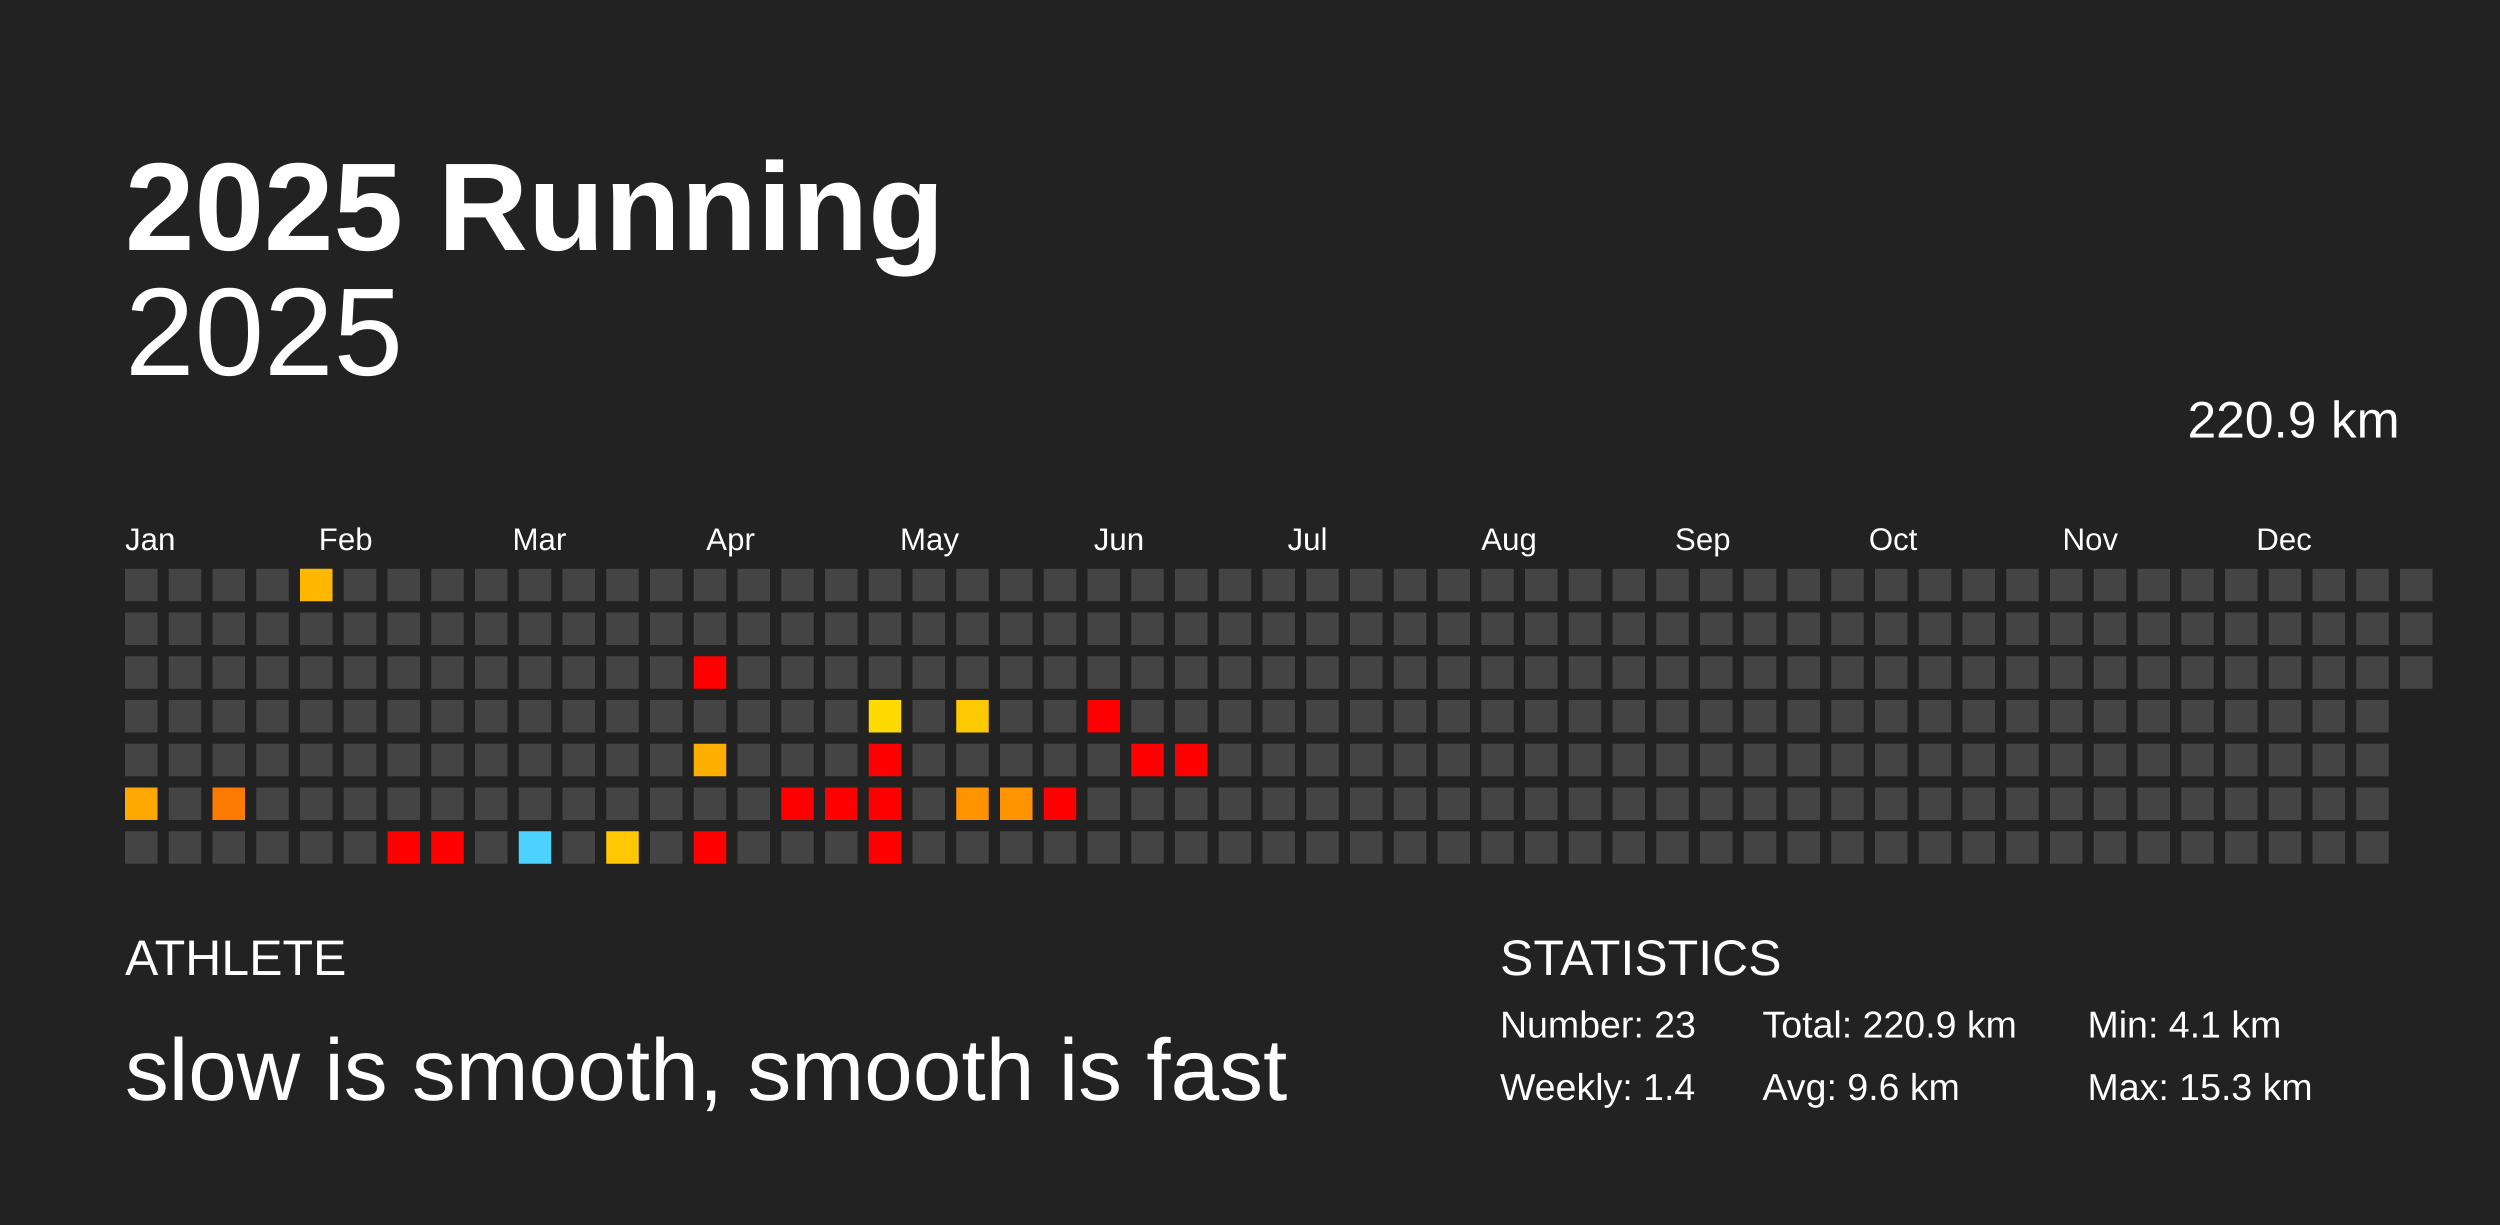
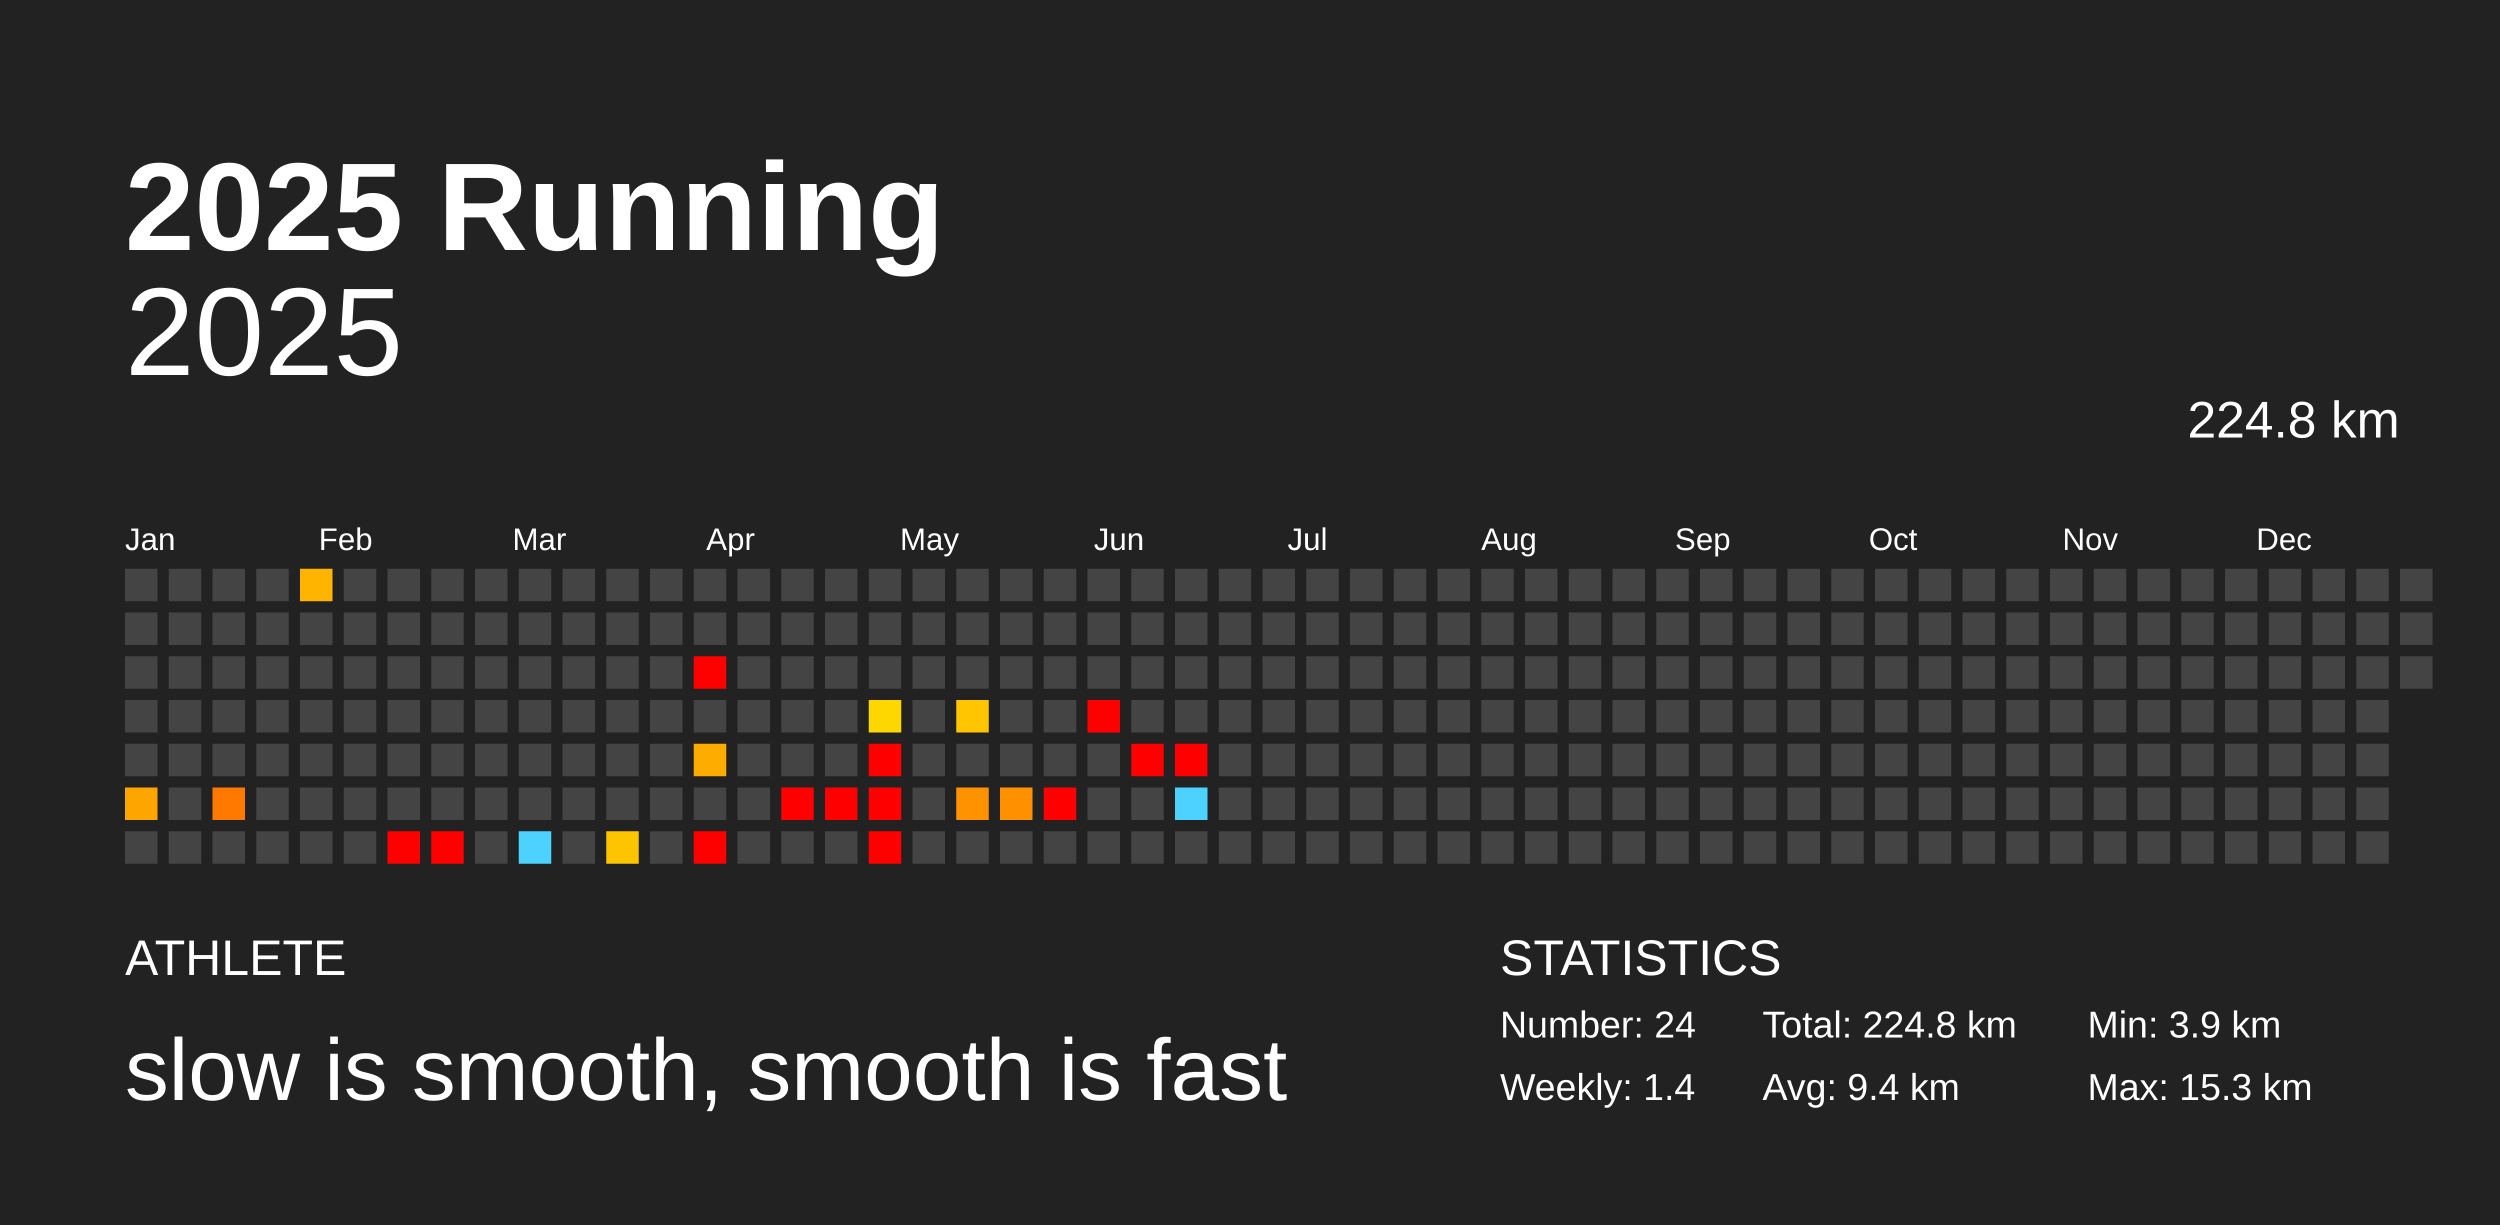
<svg xmlns="http://www.w3.org/2000/svg" baseProfile="full" height="98mm" version="1.1" viewBox="0,0,200,98" width="200mm">
  <defs />
  <rect fill="#222222" height="98" width="200" x="0" y="0" />
  <text fill="#FFFFFF" style="font-size:10px; font-family:Arial; font-weight:bold;" x="10" y="20">2025 Running</text>
  <text fill="#FFFFFF" style="font-size:4px; font-family:Arial" x="10" y="78">ATHLETE</text>
  <text fill="#FFFFFF" style="font-size:7px; font-family:Arial" x="10" y="88">slow is smooth, smooth is fast</text>
  <text fill="#FFFFFF" style="font-size:4px; font-family:Arial" x="120" y="78">STATISTICS</text>
-   <text fill="#FFFFFF" style="font-size:3px; font-family:Arial" x="120" y="83">Number: 23</text>
+   <text fill="#FFFFFF" style="font-size:3px; font-family:Arial" x="120" y="83">Number: 24</text>
  <text fill="#FFFFFF" style="font-size:3px; font-family:Arial" x="120" y="88">Weekly: 1.4</text>
-   <text fill="#FFFFFF" style="font-size:3px; font-family:Arial" x="141" y="83">Total: 220.9 km</text>
-   <text fill="#FFFFFF" style="font-size:3px; font-family:Arial" x="141" y="88">Avg: 9.6 km</text>
-   <text fill="#FFFFFF" style="font-size:3px; font-family:Arial" x="167" y="83">Min: 4.1 km</text>
+   <text fill="#FFFFFF" style="font-size:3px; font-family:Arial" x="141" y="83">Total: 224.8 km</text>
+   <text fill="#FFFFFF" style="font-size:3px; font-family:Arial" x="141" y="88">Avg: 9.4 km</text>
+   <text fill="#FFFFFF" style="font-size:3px; font-family:Arial" x="167" y="83">Min: 3.9 km</text>
  <text fill="#FFFFFF" style="font-size:3px; font-family:Arial" x="167" y="88">Max: 15.3 km</text>
  <text alignment-baseline="hanging" fill="#FFFFFF" style="font-size:10.0px; font-family:Arial;" x="10" y="30">2025</text>
-   <text alignment-baseline="hanging" fill="#FFFFFF" style="font-size:4.125px; font-family:Arial;" x="175" y="35">220.9 km</text>
+   <text alignment-baseline="hanging" fill="#FFFFFF" style="font-size:4.125px; font-family:Arial;" x="175" y="35">224.8 km</text>
  <text fill="#FFFFFF" style="font-size:2.5px; font-family:Arial" x="10.0" y="44">Jan</text>
  <text fill="#FFFFFF" style="font-size:2.5px; font-family:Arial" x="25.5" y="44">Feb</text>
  <text fill="#FFFFFF" style="font-size:2.5px; font-family:Arial" x="41.0" y="44">Mar</text>
  <text fill="#FFFFFF" style="font-size:2.5px; font-family:Arial" x="56.5" y="44">Apr</text>
  <text fill="#FFFFFF" style="font-size:2.5px; font-family:Arial" x="72.0" y="44">May</text>
  <text fill="#FFFFFF" style="font-size:2.5px; font-family:Arial" x="87.5" y="44">Jun</text>
  <text fill="#FFFFFF" style="font-size:2.5px; font-family:Arial" x="103.0" y="44">Jul</text>
  <text fill="#FFFFFF" style="font-size:2.5px; font-family:Arial" x="118.5" y="44">Aug</text>
  <text fill="#FFFFFF" style="font-size:2.5px; font-family:Arial" x="134.0" y="44">Sep</text>
  <text fill="#FFFFFF" style="font-size:2.5px; font-family:Arial" x="149.5" y="44">Oct</text>
  <text fill="#FFFFFF" style="font-size:2.5px; font-family:Arial" x="165.0" y="44">Nov</text>
  <text fill="#FFFFFF" style="font-size:2.5px; font-family:Arial" x="180.5" y="44">Dec</text>
  <rect fill="#444444" height="2.6" width="2.6" x="10.0" y="45.5" />
  <rect fill="#444444" height="2.6" width="2.6" x="10.0" y="49.0" />
  <rect fill="#444444" height="2.6" width="2.6" x="10.0" y="52.5" />
  <rect fill="#444444" height="2.6" width="2.6" x="10.0" y="56.0" />
  <rect fill="#444444" height="2.6" width="2.6" x="10.0" y="59.5" />
-   <rect fill="#ffa800" height="2.6" width="2.6" x="10.0" y="63.0" />
+   <rect fill="#ffa500" height="2.6" width="2.6" x="10.0" y="63.0" />
  <rect fill="#444444" height="2.6" width="2.6" x="10.0" y="66.5" />
  <rect fill="#444444" height="2.6" width="2.6" x="13.5" y="45.5" />
  <rect fill="#444444" height="2.6" width="2.6" x="13.5" y="49.0" />
  <rect fill="#444444" height="2.6" width="2.6" x="13.5" y="52.5" />
  <rect fill="#444444" height="2.6" width="2.6" x="13.5" y="56.0" />
  <rect fill="#444444" height="2.6" width="2.6" x="13.5" y="59.5" />
  <rect fill="#444444" height="2.6" width="2.6" x="13.5" y="63.0" />
  <rect fill="#444444" height="2.6" width="2.6" x="13.5" y="66.5" />
  <rect fill="#444444" height="2.6" width="2.6" x="17.0" y="45.5" />
  <rect fill="#444444" height="2.6" width="2.6" x="17.0" y="49.0" />
  <rect fill="#444444" height="2.6" width="2.6" x="17.0" y="52.5" />
  <rect fill="#444444" height="2.6" width="2.6" x="17.0" y="56.0" />
  <rect fill="#444444" height="2.6" width="2.6" x="17.0" y="59.5" />
-   <rect fill="#ff7a00" height="2.6" width="2.6" x="17.0" y="63.0" />
+   <rect fill="#ff7800" height="2.6" width="2.6" x="17.0" y="63.0" />
  <rect fill="#444444" height="2.6" width="2.6" x="17.0" y="66.5" />
  <rect fill="#444444" height="2.6" width="2.6" x="20.5" y="45.5" />
  <rect fill="#444444" height="2.6" width="2.6" x="20.5" y="49.0" />
  <rect fill="#444444" height="2.6" width="2.6" x="20.5" y="52.5" />
  <rect fill="#444444" height="2.6" width="2.6" x="20.5" y="56.0" />
  <rect fill="#444444" height="2.6" width="2.6" x="20.5" y="59.5" />
  <rect fill="#444444" height="2.6" width="2.6" x="20.5" y="63.0" />
  <rect fill="#444444" height="2.6" width="2.6" x="20.5" y="66.5" />
-   <rect fill="#ffb800" height="2.6" width="2.6" x="24.0" y="45.5" />
+   <rect fill="#ffb500" height="2.6" width="2.6" x="24.0" y="45.5" />
  <rect fill="#444444" height="2.6" width="2.6" x="24.0" y="49.0" />
  <rect fill="#444444" height="2.6" width="2.6" x="24.0" y="52.5" />
  <rect fill="#444444" height="2.6" width="2.6" x="24.0" y="56.0" />
  <rect fill="#444444" height="2.6" width="2.6" x="24.0" y="59.5" />
  <rect fill="#444444" height="2.6" width="2.6" x="24.0" y="63.0" />
  <rect fill="#444444" height="2.6" width="2.6" x="24.0" y="66.5" />
  <rect fill="#444444" height="2.6" width="2.6" x="27.5" y="45.5" />
  <rect fill="#444444" height="2.6" width="2.6" x="27.5" y="49.0" />
  <rect fill="#444444" height="2.6" width="2.6" x="27.5" y="52.5" />
  <rect fill="#444444" height="2.6" width="2.6" x="27.5" y="56.0" />
  <rect fill="#444444" height="2.6" width="2.6" x="27.5" y="59.5" />
  <rect fill="#444444" height="2.6" width="2.6" x="27.5" y="63.0" />
  <rect fill="#444444" height="2.6" width="2.6" x="27.5" y="66.5" />
  <rect fill="#444444" height="2.6" width="2.6" x="31.0" y="45.5" />
  <rect fill="#444444" height="2.6" width="2.6" x="31.0" y="49.0" />
  <rect fill="#444444" height="2.6" width="2.6" x="31.0" y="52.5" />
  <rect fill="#444444" height="2.6" width="2.6" x="31.0" y="56.0" />
  <rect fill="#444444" height="2.6" width="2.6" x="31.0" y="59.5" />
  <rect fill="#444444" height="2.6" width="2.6" x="31.0" y="63.0" />
  <rect fill="red" height="2.6" width="2.6" x="31.0" y="66.5" />
  <rect fill="#444444" height="2.6" width="2.6" x="34.5" y="45.5" />
  <rect fill="#444444" height="2.6" width="2.6" x="34.5" y="49.0" />
  <rect fill="#444444" height="2.6" width="2.6" x="34.5" y="52.5" />
  <rect fill="#444444" height="2.6" width="2.6" x="34.5" y="56.0" />
  <rect fill="#444444" height="2.6" width="2.6" x="34.5" y="59.5" />
  <rect fill="#444444" height="2.6" width="2.6" x="34.5" y="63.0" />
  <rect fill="red" height="2.6" width="2.6" x="34.5" y="66.5" />
  <rect fill="#444444" height="2.6" width="2.6" x="38.0" y="45.5" />
  <rect fill="#444444" height="2.6" width="2.6" x="38.0" y="49.0" />
  <rect fill="#444444" height="2.6" width="2.6" x="38.0" y="52.5" />
  <rect fill="#444444" height="2.6" width="2.6" x="38.0" y="56.0" />
  <rect fill="#444444" height="2.6" width="2.6" x="38.0" y="59.5" />
  <rect fill="#444444" height="2.6" width="2.6" x="38.0" y="63.0" />
  <rect fill="#444444" height="2.6" width="2.6" x="38.0" y="66.5" />
  <rect fill="#444444" height="2.6" width="2.6" x="41.5" y="45.5" />
  <rect fill="#444444" height="2.6" width="2.6" x="41.5" y="49.0" />
  <rect fill="#444444" height="2.6" width="2.6" x="41.5" y="52.5" />
  <rect fill="#444444" height="2.6" width="2.6" x="41.5" y="56.0" />
  <rect fill="#444444" height="2.6" width="2.6" x="41.5" y="59.5" />
  <rect fill="#444444" height="2.6" width="2.6" x="41.5" y="63.0" />
  <rect fill="#4dd2ff" height="2.6" width="2.6" x="41.5" y="66.5" />
  <rect fill="#444444" height="2.6" width="2.6" x="45.0" y="45.5" />
  <rect fill="#444444" height="2.6" width="2.6" x="45.0" y="49.0" />
  <rect fill="#444444" height="2.6" width="2.6" x="45.0" y="52.5" />
  <rect fill="#444444" height="2.6" width="2.6" x="45.0" y="56.0" />
  <rect fill="#444444" height="2.6" width="2.6" x="45.0" y="59.5" />
  <rect fill="#444444" height="2.6" width="2.6" x="45.0" y="63.0" />
  <rect fill="#444444" height="2.6" width="2.6" x="45.0" y="66.5" />
  <rect fill="#444444" height="2.6" width="2.6" x="48.5" y="45.5" />
  <rect fill="#444444" height="2.6" width="2.6" x="48.5" y="49.0" />
  <rect fill="#444444" height="2.6" width="2.6" x="48.5" y="52.5" />
  <rect fill="#444444" height="2.6" width="2.6" x="48.5" y="56.0" />
  <rect fill="#444444" height="2.6" width="2.6" x="48.5" y="59.5" />
  <rect fill="#444444" height="2.6" width="2.6" x="48.5" y="63.0" />
-   <rect fill="#ffc800" height="2.6" width="2.6" x="48.5" y="66.5" />
+   <rect fill="#ffc400" height="2.6" width="2.6" x="48.5" y="66.5" />
  <rect fill="#444444" height="2.6" width="2.6" x="52.0" y="45.5" />
  <rect fill="#444444" height="2.6" width="2.6" x="52.0" y="49.0" />
  <rect fill="#444444" height="2.6" width="2.6" x="52.0" y="52.5" />
  <rect fill="#444444" height="2.6" width="2.6" x="52.0" y="56.0" />
  <rect fill="#444444" height="2.6" width="2.6" x="52.0" y="59.5" />
  <rect fill="#444444" height="2.6" width="2.6" x="52.0" y="63.0" />
  <rect fill="#444444" height="2.6" width="2.6" x="52.0" y="66.5" />
  <rect fill="#444444" height="2.6" width="2.6" x="55.5" y="45.5" />
  <rect fill="#444444" height="2.6" width="2.6" x="55.5" y="49.0" />
  <rect fill="red" height="2.6" width="2.6" x="55.5" y="52.5" />
  <rect fill="#444444" height="2.6" width="2.6" x="55.5" y="56.0" />
-   <rect fill="#ffaf00" height="2.6" width="2.6" x="55.5" y="59.5" />
+   <rect fill="#ffac00" height="2.6" width="2.6" x="55.5" y="59.5" />
  <rect fill="#444444" height="2.6" width="2.6" x="55.5" y="63.0" />
  <rect fill="red" height="2.6" width="2.6" x="55.5" y="66.5" />
  <rect fill="#444444" height="2.6" width="2.6" x="59.0" y="45.5" />
  <rect fill="#444444" height="2.6" width="2.6" x="59.0" y="49.0" />
  <rect fill="#444444" height="2.6" width="2.6" x="59.0" y="52.5" />
  <rect fill="#444444" height="2.6" width="2.6" x="59.0" y="56.0" />
  <rect fill="#444444" height="2.6" width="2.6" x="59.0" y="59.5" />
  <rect fill="#444444" height="2.6" width="2.6" x="59.0" y="63.0" />
  <rect fill="#444444" height="2.6" width="2.6" x="59.0" y="66.5" />
  <rect fill="#444444" height="2.6" width="2.6" x="62.5" y="45.5" />
  <rect fill="#444444" height="2.6" width="2.6" x="62.5" y="49.0" />
  <rect fill="#444444" height="2.6" width="2.6" x="62.5" y="52.5" />
  <rect fill="#444444" height="2.6" width="2.6" x="62.5" y="56.0" />
  <rect fill="#444444" height="2.6" width="2.6" x="62.5" y="59.5" />
  <rect fill="red" height="2.6" width="2.6" x="62.5" y="63.0" />
  <rect fill="#444444" height="2.6" width="2.6" x="62.5" y="66.5" />
  <rect fill="#444444" height="2.6" width="2.6" x="66.0" y="45.5" />
  <rect fill="#444444" height="2.6" width="2.6" x="66.0" y="49.0" />
  <rect fill="#444444" height="2.6" width="2.6" x="66.0" y="52.5" />
  <rect fill="#444444" height="2.6" width="2.6" x="66.0" y="56.0" />
  <rect fill="#444444" height="2.6" width="2.6" x="66.0" y="59.5" />
  <rect fill="red" height="2.6" width="2.6" x="66.0" y="63.0" />
  <rect fill="#444444" height="2.6" width="2.6" x="66.0" y="66.5" />
  <rect fill="#444444" height="2.6" width="2.6" x="69.5" y="45.5" />
  <rect fill="#444444" height="2.6" width="2.6" x="69.5" y="49.0" />
  <rect fill="#444444" height="2.6" width="2.6" x="69.5" y="52.5" />
-   <rect fill="#ffda00" height="2.6" width="2.6" x="69.5" y="56.0" />
+   <rect fill="#ffd700" height="2.6" width="2.6" x="69.5" y="56.0" />
  <rect fill="red" height="2.6" width="2.6" x="69.5" y="59.5" />
  <rect fill="red" height="2.6" width="2.6" x="69.5" y="63.0" />
  <rect fill="red" height="2.6" width="2.6" x="69.5" y="66.5" />
  <rect fill="#444444" height="2.6" width="2.6" x="73.0" y="45.5" />
  <rect fill="#444444" height="2.6" width="2.6" x="73.0" y="49.0" />
  <rect fill="#444444" height="2.6" width="2.6" x="73.0" y="52.5" />
  <rect fill="#444444" height="2.6" width="2.6" x="73.0" y="56.0" />
  <rect fill="#444444" height="2.6" width="2.6" x="73.0" y="59.5" />
  <rect fill="#444444" height="2.6" width="2.6" x="73.0" y="63.0" />
  <rect fill="#444444" height="2.6" width="2.6" x="73.0" y="66.5" />
  <rect fill="#444444" height="2.6" width="2.6" x="76.5" y="45.5" />
  <rect fill="#444444" height="2.6" width="2.6" x="76.5" y="49.0" />
  <rect fill="#444444" height="2.6" width="2.6" x="76.5" y="52.5" />
-   <rect fill="#ffc900" height="2.6" width="2.6" x="76.5" y="56.0" />
+   <rect fill="#ffc600" height="2.6" width="2.6" x="76.5" y="56.0" />
  <rect fill="#444444" height="2.6" width="2.6" x="76.5" y="59.5" />
-   <rect fill="#ff9400" height="2.6" width="2.6" x="76.5" y="63.0" />
+   <rect fill="#ff9200" height="2.6" width="2.6" x="76.5" y="63.0" />
  <rect fill="#444444" height="2.6" width="2.6" x="76.5" y="66.5" />
  <rect fill="#444444" height="2.6" width="2.6" x="80.0" y="45.5" />
  <rect fill="#444444" height="2.6" width="2.6" x="80.0" y="49.0" />
  <rect fill="#444444" height="2.6" width="2.6" x="80.0" y="52.5" />
  <rect fill="#444444" height="2.6" width="2.6" x="80.0" y="56.0" />
  <rect fill="#444444" height="2.6" width="2.6" x="80.0" y="59.5" />
-   <rect fill="#ff9400" height="2.6" width="2.6" x="80.0" y="63.0" />
+   <rect fill="#ff9100" height="2.6" width="2.6" x="80.0" y="63.0" />
  <rect fill="#444444" height="2.6" width="2.6" x="80.0" y="66.5" />
  <rect fill="#444444" height="2.6" width="2.6" x="83.5" y="45.5" />
  <rect fill="#444444" height="2.6" width="2.6" x="83.5" y="49.0" />
  <rect fill="#444444" height="2.6" width="2.6" x="83.5" y="52.5" />
  <rect fill="#444444" height="2.6" width="2.6" x="83.5" y="56.0" />
  <rect fill="#444444" height="2.6" width="2.6" x="83.5" y="59.5" />
  <rect fill="red" height="2.6" width="2.6" x="83.5" y="63.0" />
  <rect fill="#444444" height="2.6" width="2.6" x="83.5" y="66.5" />
  <rect fill="#444444" height="2.6" width="2.6" x="87.0" y="45.5" />
  <rect fill="#444444" height="2.6" width="2.6" x="87.0" y="49.0" />
  <rect fill="#444444" height="2.6" width="2.6" x="87.0" y="52.5" />
  <rect fill="red" height="2.6" width="2.6" x="87.0" y="56.0" />
  <rect fill="#444444" height="2.6" width="2.6" x="87.0" y="59.5" />
  <rect fill="#444444" height="2.6" width="2.6" x="87.0" y="63.0" />
  <rect fill="#444444" height="2.6" width="2.6" x="87.0" y="66.5" />
  <rect fill="#444444" height="2.6" width="2.6" x="90.5" y="45.5" />
  <rect fill="#444444" height="2.6" width="2.6" x="90.5" y="49.0" />
  <rect fill="#444444" height="2.6" width="2.6" x="90.5" y="52.5" />
  <rect fill="#444444" height="2.6" width="2.6" x="90.5" y="56.0" />
  <rect fill="red" height="2.6" width="2.6" x="90.5" y="59.5" />
  <rect fill="#444444" height="2.6" width="2.6" x="90.5" y="63.0" />
  <rect fill="#444444" height="2.6" width="2.6" x="90.5" y="66.5" />
  <rect fill="#444444" height="2.6" width="2.6" x="94.0" y="45.5" />
  <rect fill="#444444" height="2.6" width="2.6" x="94.0" y="49.0" />
  <rect fill="#444444" height="2.6" width="2.6" x="94.0" y="52.5" />
  <rect fill="#444444" height="2.6" width="2.6" x="94.0" y="56.0" />
  <rect fill="red" height="2.6" width="2.6" x="94.0" y="59.5" />
-   <rect fill="#444444" height="2.6" width="2.6" x="94.0" y="63.0" />
+   <rect fill="#4dd2ff" height="2.6" width="2.6" x="94.0" y="63.0" />
  <rect fill="#444444" height="2.6" width="2.6" x="94.0" y="66.5" />
  <rect fill="#444444" height="2.6" width="2.6" x="97.5" y="45.5" />
  <rect fill="#444444" height="2.6" width="2.6" x="97.5" y="49.0" />
  <rect fill="#444444" height="2.6" width="2.6" x="97.5" y="52.5" />
  <rect fill="#444444" height="2.6" width="2.6" x="97.5" y="56.0" />
  <rect fill="#444444" height="2.6" width="2.6" x="97.5" y="59.5" />
  <rect fill="#444444" height="2.6" width="2.6" x="97.5" y="63.0" />
  <rect fill="#444444" height="2.6" width="2.6" x="97.5" y="66.5" />
  <rect fill="#444444" height="2.6" width="2.6" x="101.0" y="45.5" />
  <rect fill="#444444" height="2.6" width="2.6" x="101.0" y="49.0" />
  <rect fill="#444444" height="2.6" width="2.6" x="101.0" y="52.5" />
  <rect fill="#444444" height="2.6" width="2.6" x="101.0" y="56.0" />
  <rect fill="#444444" height="2.6" width="2.6" x="101.0" y="59.5" />
  <rect fill="#444444" height="2.6" width="2.6" x="101.0" y="63.0" />
  <rect fill="#444444" height="2.6" width="2.6" x="101.0" y="66.5" />
  <rect fill="#444444" height="2.6" width="2.6" x="104.5" y="45.5" />
  <rect fill="#444444" height="2.6" width="2.6" x="104.5" y="49.0" />
  <rect fill="#444444" height="2.6" width="2.6" x="104.5" y="52.5" />
  <rect fill="#444444" height="2.6" width="2.6" x="104.5" y="56.0" />
  <rect fill="#444444" height="2.6" width="2.6" x="104.5" y="59.5" />
  <rect fill="#444444" height="2.6" width="2.6" x="104.5" y="63.0" />
  <rect fill="#444444" height="2.6" width="2.6" x="104.5" y="66.5" />
  <rect fill="#444444" height="2.6" width="2.6" x="108.0" y="45.5" />
  <rect fill="#444444" height="2.6" width="2.6" x="108.0" y="49.0" />
  <rect fill="#444444" height="2.6" width="2.6" x="108.0" y="52.5" />
  <rect fill="#444444" height="2.6" width="2.6" x="108.0" y="56.0" />
  <rect fill="#444444" height="2.6" width="2.6" x="108.0" y="59.5" />
  <rect fill="#444444" height="2.6" width="2.6" x="108.0" y="63.0" />
  <rect fill="#444444" height="2.6" width="2.6" x="108.0" y="66.5" />
  <rect fill="#444444" height="2.6" width="2.6" x="111.5" y="45.5" />
  <rect fill="#444444" height="2.6" width="2.6" x="111.5" y="49.0" />
  <rect fill="#444444" height="2.6" width="2.6" x="111.5" y="52.5" />
  <rect fill="#444444" height="2.6" width="2.6" x="111.5" y="56.0" />
  <rect fill="#444444" height="2.6" width="2.6" x="111.5" y="59.5" />
  <rect fill="#444444" height="2.6" width="2.6" x="111.5" y="63.0" />
  <rect fill="#444444" height="2.6" width="2.6" x="111.5" y="66.5" />
  <rect fill="#444444" height="2.6" width="2.6" x="115.0" y="45.5" />
  <rect fill="#444444" height="2.6" width="2.6" x="115.0" y="49.0" />
  <rect fill="#444444" height="2.6" width="2.6" x="115.0" y="52.5" />
  <rect fill="#444444" height="2.6" width="2.6" x="115.0" y="56.0" />
  <rect fill="#444444" height="2.6" width="2.6" x="115.0" y="59.5" />
  <rect fill="#444444" height="2.6" width="2.6" x="115.0" y="63.0" />
  <rect fill="#444444" height="2.6" width="2.6" x="115.0" y="66.5" />
  <rect fill="#444444" height="2.6" width="2.6" x="118.5" y="45.5" />
  <rect fill="#444444" height="2.6" width="2.6" x="118.5" y="49.0" />
  <rect fill="#444444" height="2.6" width="2.6" x="118.5" y="52.5" />
  <rect fill="#444444" height="2.6" width="2.6" x="118.5" y="56.0" />
  <rect fill="#444444" height="2.6" width="2.6" x="118.5" y="59.5" />
  <rect fill="#444444" height="2.6" width="2.6" x="118.5" y="63.0" />
  <rect fill="#444444" height="2.6" width="2.6" x="118.5" y="66.5" />
  <rect fill="#444444" height="2.6" width="2.6" x="122.0" y="45.5" />
  <rect fill="#444444" height="2.6" width="2.6" x="122.0" y="49.0" />
  <rect fill="#444444" height="2.6" width="2.6" x="122.0" y="52.5" />
  <rect fill="#444444" height="2.6" width="2.6" x="122.0" y="56.0" />
  <rect fill="#444444" height="2.6" width="2.6" x="122.0" y="59.5" />
  <rect fill="#444444" height="2.6" width="2.6" x="122.0" y="63.0" />
  <rect fill="#444444" height="2.6" width="2.6" x="122.0" y="66.5" />
  <rect fill="#444444" height="2.6" width="2.6" x="125.5" y="45.5" />
  <rect fill="#444444" height="2.6" width="2.6" x="125.5" y="49.0" />
  <rect fill="#444444" height="2.6" width="2.6" x="125.5" y="52.5" />
  <rect fill="#444444" height="2.6" width="2.6" x="125.5" y="56.0" />
  <rect fill="#444444" height="2.6" width="2.6" x="125.5" y="59.5" />
  <rect fill="#444444" height="2.6" width="2.6" x="125.5" y="63.0" />
  <rect fill="#444444" height="2.6" width="2.6" x="125.5" y="66.5" />
  <rect fill="#444444" height="2.6" width="2.6" x="129.0" y="45.5" />
  <rect fill="#444444" height="2.6" width="2.6" x="129.0" y="49.0" />
  <rect fill="#444444" height="2.6" width="2.6" x="129.0" y="52.5" />
  <rect fill="#444444" height="2.6" width="2.6" x="129.0" y="56.0" />
  <rect fill="#444444" height="2.6" width="2.6" x="129.0" y="59.5" />
  <rect fill="#444444" height="2.6" width="2.6" x="129.0" y="63.0" />
  <rect fill="#444444" height="2.6" width="2.6" x="129.0" y="66.5" />
  <rect fill="#444444" height="2.6" width="2.6" x="132.5" y="45.5" />
  <rect fill="#444444" height="2.6" width="2.6" x="132.5" y="49.0" />
  <rect fill="#444444" height="2.6" width="2.6" x="132.5" y="52.5" />
  <rect fill="#444444" height="2.6" width="2.6" x="132.5" y="56.0" />
  <rect fill="#444444" height="2.6" width="2.6" x="132.5" y="59.5" />
  <rect fill="#444444" height="2.6" width="2.6" x="132.5" y="63.0" />
  <rect fill="#444444" height="2.6" width="2.6" x="132.5" y="66.5" />
  <rect fill="#444444" height="2.6" width="2.6" x="136.0" y="45.5" />
  <rect fill="#444444" height="2.6" width="2.6" x="136.0" y="49.0" />
  <rect fill="#444444" height="2.6" width="2.6" x="136.0" y="52.5" />
  <rect fill="#444444" height="2.6" width="2.6" x="136.0" y="56.0" />
  <rect fill="#444444" height="2.6" width="2.6" x="136.0" y="59.5" />
  <rect fill="#444444" height="2.6" width="2.6" x="136.0" y="63.0" />
  <rect fill="#444444" height="2.6" width="2.6" x="136.0" y="66.5" />
  <rect fill="#444444" height="2.6" width="2.6" x="139.5" y="45.5" />
  <rect fill="#444444" height="2.6" width="2.6" x="139.5" y="49.0" />
  <rect fill="#444444" height="2.6" width="2.6" x="139.5" y="52.5" />
  <rect fill="#444444" height="2.6" width="2.6" x="139.5" y="56.0" />
  <rect fill="#444444" height="2.6" width="2.6" x="139.5" y="59.5" />
  <rect fill="#444444" height="2.6" width="2.6" x="139.5" y="63.0" />
  <rect fill="#444444" height="2.6" width="2.6" x="139.5" y="66.5" />
  <rect fill="#444444" height="2.6" width="2.6" x="143.0" y="45.5" />
  <rect fill="#444444" height="2.6" width="2.6" x="143.0" y="49.0" />
  <rect fill="#444444" height="2.6" width="2.6" x="143.0" y="52.5" />
  <rect fill="#444444" height="2.6" width="2.6" x="143.0" y="56.0" />
  <rect fill="#444444" height="2.6" width="2.6" x="143.0" y="59.5" />
  <rect fill="#444444" height="2.6" width="2.6" x="143.0" y="63.0" />
  <rect fill="#444444" height="2.6" width="2.6" x="143.0" y="66.5" />
  <rect fill="#444444" height="2.6" width="2.6" x="146.5" y="45.5" />
  <rect fill="#444444" height="2.6" width="2.6" x="146.5" y="49.0" />
  <rect fill="#444444" height="2.6" width="2.6" x="146.5" y="52.5" />
  <rect fill="#444444" height="2.6" width="2.6" x="146.5" y="56.0" />
  <rect fill="#444444" height="2.6" width="2.6" x="146.5" y="59.5" />
  <rect fill="#444444" height="2.6" width="2.6" x="146.5" y="63.0" />
  <rect fill="#444444" height="2.6" width="2.6" x="146.5" y="66.5" />
  <rect fill="#444444" height="2.6" width="2.6" x="150.0" y="45.5" />
  <rect fill="#444444" height="2.6" width="2.6" x="150.0" y="49.0" />
  <rect fill="#444444" height="2.6" width="2.6" x="150.0" y="52.5" />
  <rect fill="#444444" height="2.6" width="2.6" x="150.0" y="56.0" />
  <rect fill="#444444" height="2.6" width="2.6" x="150.0" y="59.5" />
  <rect fill="#444444" height="2.6" width="2.6" x="150.0" y="63.0" />
  <rect fill="#444444" height="2.6" width="2.6" x="150.0" y="66.5" />
  <rect fill="#444444" height="2.6" width="2.6" x="153.5" y="45.5" />
  <rect fill="#444444" height="2.6" width="2.6" x="153.5" y="49.0" />
  <rect fill="#444444" height="2.6" width="2.6" x="153.5" y="52.5" />
  <rect fill="#444444" height="2.6" width="2.6" x="153.5" y="56.0" />
  <rect fill="#444444" height="2.6" width="2.6" x="153.5" y="59.5" />
  <rect fill="#444444" height="2.6" width="2.6" x="153.5" y="63.0" />
  <rect fill="#444444" height="2.6" width="2.6" x="153.5" y="66.5" />
  <rect fill="#444444" height="2.6" width="2.6" x="157.0" y="45.5" />
  <rect fill="#444444" height="2.6" width="2.6" x="157.0" y="49.0" />
  <rect fill="#444444" height="2.6" width="2.6" x="157.0" y="52.5" />
  <rect fill="#444444" height="2.6" width="2.6" x="157.0" y="56.0" />
  <rect fill="#444444" height="2.6" width="2.6" x="157.0" y="59.5" />
  <rect fill="#444444" height="2.6" width="2.6" x="157.0" y="63.0" />
  <rect fill="#444444" height="2.6" width="2.6" x="157.0" y="66.5" />
  <rect fill="#444444" height="2.6" width="2.6" x="160.5" y="45.5" />
  <rect fill="#444444" height="2.6" width="2.6" x="160.5" y="49.0" />
  <rect fill="#444444" height="2.6" width="2.6" x="160.5" y="52.5" />
  <rect fill="#444444" height="2.6" width="2.6" x="160.5" y="56.0" />
  <rect fill="#444444" height="2.6" width="2.6" x="160.5" y="59.5" />
  <rect fill="#444444" height="2.6" width="2.6" x="160.5" y="63.0" />
  <rect fill="#444444" height="2.6" width="2.6" x="160.5" y="66.5" />
  <rect fill="#444444" height="2.6" width="2.6" x="164.0" y="45.5" />
  <rect fill="#444444" height="2.6" width="2.6" x="164.0" y="49.0" />
  <rect fill="#444444" height="2.6" width="2.6" x="164.0" y="52.5" />
  <rect fill="#444444" height="2.6" width="2.6" x="164.0" y="56.0" />
  <rect fill="#444444" height="2.6" width="2.6" x="164.0" y="59.5" />
  <rect fill="#444444" height="2.6" width="2.6" x="164.0" y="63.0" />
  <rect fill="#444444" height="2.6" width="2.6" x="164.0" y="66.5" />
  <rect fill="#444444" height="2.6" width="2.6" x="167.5" y="45.5" />
  <rect fill="#444444" height="2.6" width="2.6" x="167.5" y="49.0" />
  <rect fill="#444444" height="2.6" width="2.6" x="167.5" y="52.5" />
  <rect fill="#444444" height="2.6" width="2.6" x="167.5" y="56.0" />
  <rect fill="#444444" height="2.6" width="2.6" x="167.5" y="59.5" />
  <rect fill="#444444" height="2.6" width="2.6" x="167.5" y="63.0" />
  <rect fill="#444444" height="2.6" width="2.6" x="167.5" y="66.5" />
  <rect fill="#444444" height="2.6" width="2.6" x="171.0" y="45.5" />
  <rect fill="#444444" height="2.6" width="2.6" x="171.0" y="49.0" />
  <rect fill="#444444" height="2.6" width="2.6" x="171.0" y="52.5" />
  <rect fill="#444444" height="2.6" width="2.6" x="171.0" y="56.0" />
  <rect fill="#444444" height="2.6" width="2.6" x="171.0" y="59.5" />
  <rect fill="#444444" height="2.6" width="2.6" x="171.0" y="63.0" />
  <rect fill="#444444" height="2.6" width="2.6" x="171.0" y="66.5" />
  <rect fill="#444444" height="2.6" width="2.6" x="174.5" y="45.5" />
  <rect fill="#444444" height="2.6" width="2.6" x="174.5" y="49.0" />
  <rect fill="#444444" height="2.6" width="2.6" x="174.5" y="52.5" />
  <rect fill="#444444" height="2.6" width="2.6" x="174.5" y="56.0" />
  <rect fill="#444444" height="2.6" width="2.6" x="174.5" y="59.5" />
  <rect fill="#444444" height="2.6" width="2.6" x="174.5" y="63.0" />
  <rect fill="#444444" height="2.6" width="2.6" x="174.5" y="66.5" />
  <rect fill="#444444" height="2.6" width="2.6" x="178.0" y="45.5" />
  <rect fill="#444444" height="2.6" width="2.6" x="178.0" y="49.0" />
  <rect fill="#444444" height="2.6" width="2.6" x="178.0" y="52.5" />
  <rect fill="#444444" height="2.6" width="2.6" x="178.0" y="56.0" />
  <rect fill="#444444" height="2.6" width="2.6" x="178.0" y="59.5" />
  <rect fill="#444444" height="2.6" width="2.6" x="178.0" y="63.0" />
  <rect fill="#444444" height="2.6" width="2.6" x="178.0" y="66.5" />
  <rect fill="#444444" height="2.6" width="2.6" x="181.5" y="45.5" />
  <rect fill="#444444" height="2.6" width="2.6" x="181.5" y="49.0" />
  <rect fill="#444444" height="2.6" width="2.6" x="181.5" y="52.5" />
  <rect fill="#444444" height="2.6" width="2.6" x="181.5" y="56.0" />
  <rect fill="#444444" height="2.6" width="2.6" x="181.5" y="59.5" />
  <rect fill="#444444" height="2.6" width="2.6" x="181.5" y="63.0" />
  <rect fill="#444444" height="2.6" width="2.6" x="181.5" y="66.5" />
  <rect fill="#444444" height="2.6" width="2.6" x="185.0" y="45.5" />
  <rect fill="#444444" height="2.6" width="2.6" x="185.0" y="49.0" />
  <rect fill="#444444" height="2.6" width="2.6" x="185.0" y="52.5" />
  <rect fill="#444444" height="2.6" width="2.6" x="185.0" y="56.0" />
  <rect fill="#444444" height="2.6" width="2.6" x="185.0" y="59.5" />
  <rect fill="#444444" height="2.6" width="2.6" x="185.0" y="63.0" />
  <rect fill="#444444" height="2.6" width="2.6" x="185.0" y="66.5" />
  <rect fill="#444444" height="2.6" width="2.6" x="188.5" y="45.5" />
  <rect fill="#444444" height="2.6" width="2.6" x="188.5" y="49.0" />
  <rect fill="#444444" height="2.6" width="2.6" x="188.5" y="52.5" />
  <rect fill="#444444" height="2.6" width="2.6" x="188.5" y="56.0" />
  <rect fill="#444444" height="2.6" width="2.6" x="188.5" y="59.5" />
  <rect fill="#444444" height="2.6" width="2.6" x="188.5" y="63.0" />
  <rect fill="#444444" height="2.6" width="2.6" x="188.5" y="66.5" />
  <rect fill="#444444" height="2.6" width="2.6" x="192.0" y="45.5" />
  <rect fill="#444444" height="2.6" width="2.6" x="192.0" y="49.0" />
  <rect fill="#444444" height="2.6" width="2.6" x="192.0" y="52.5" />
</svg>
